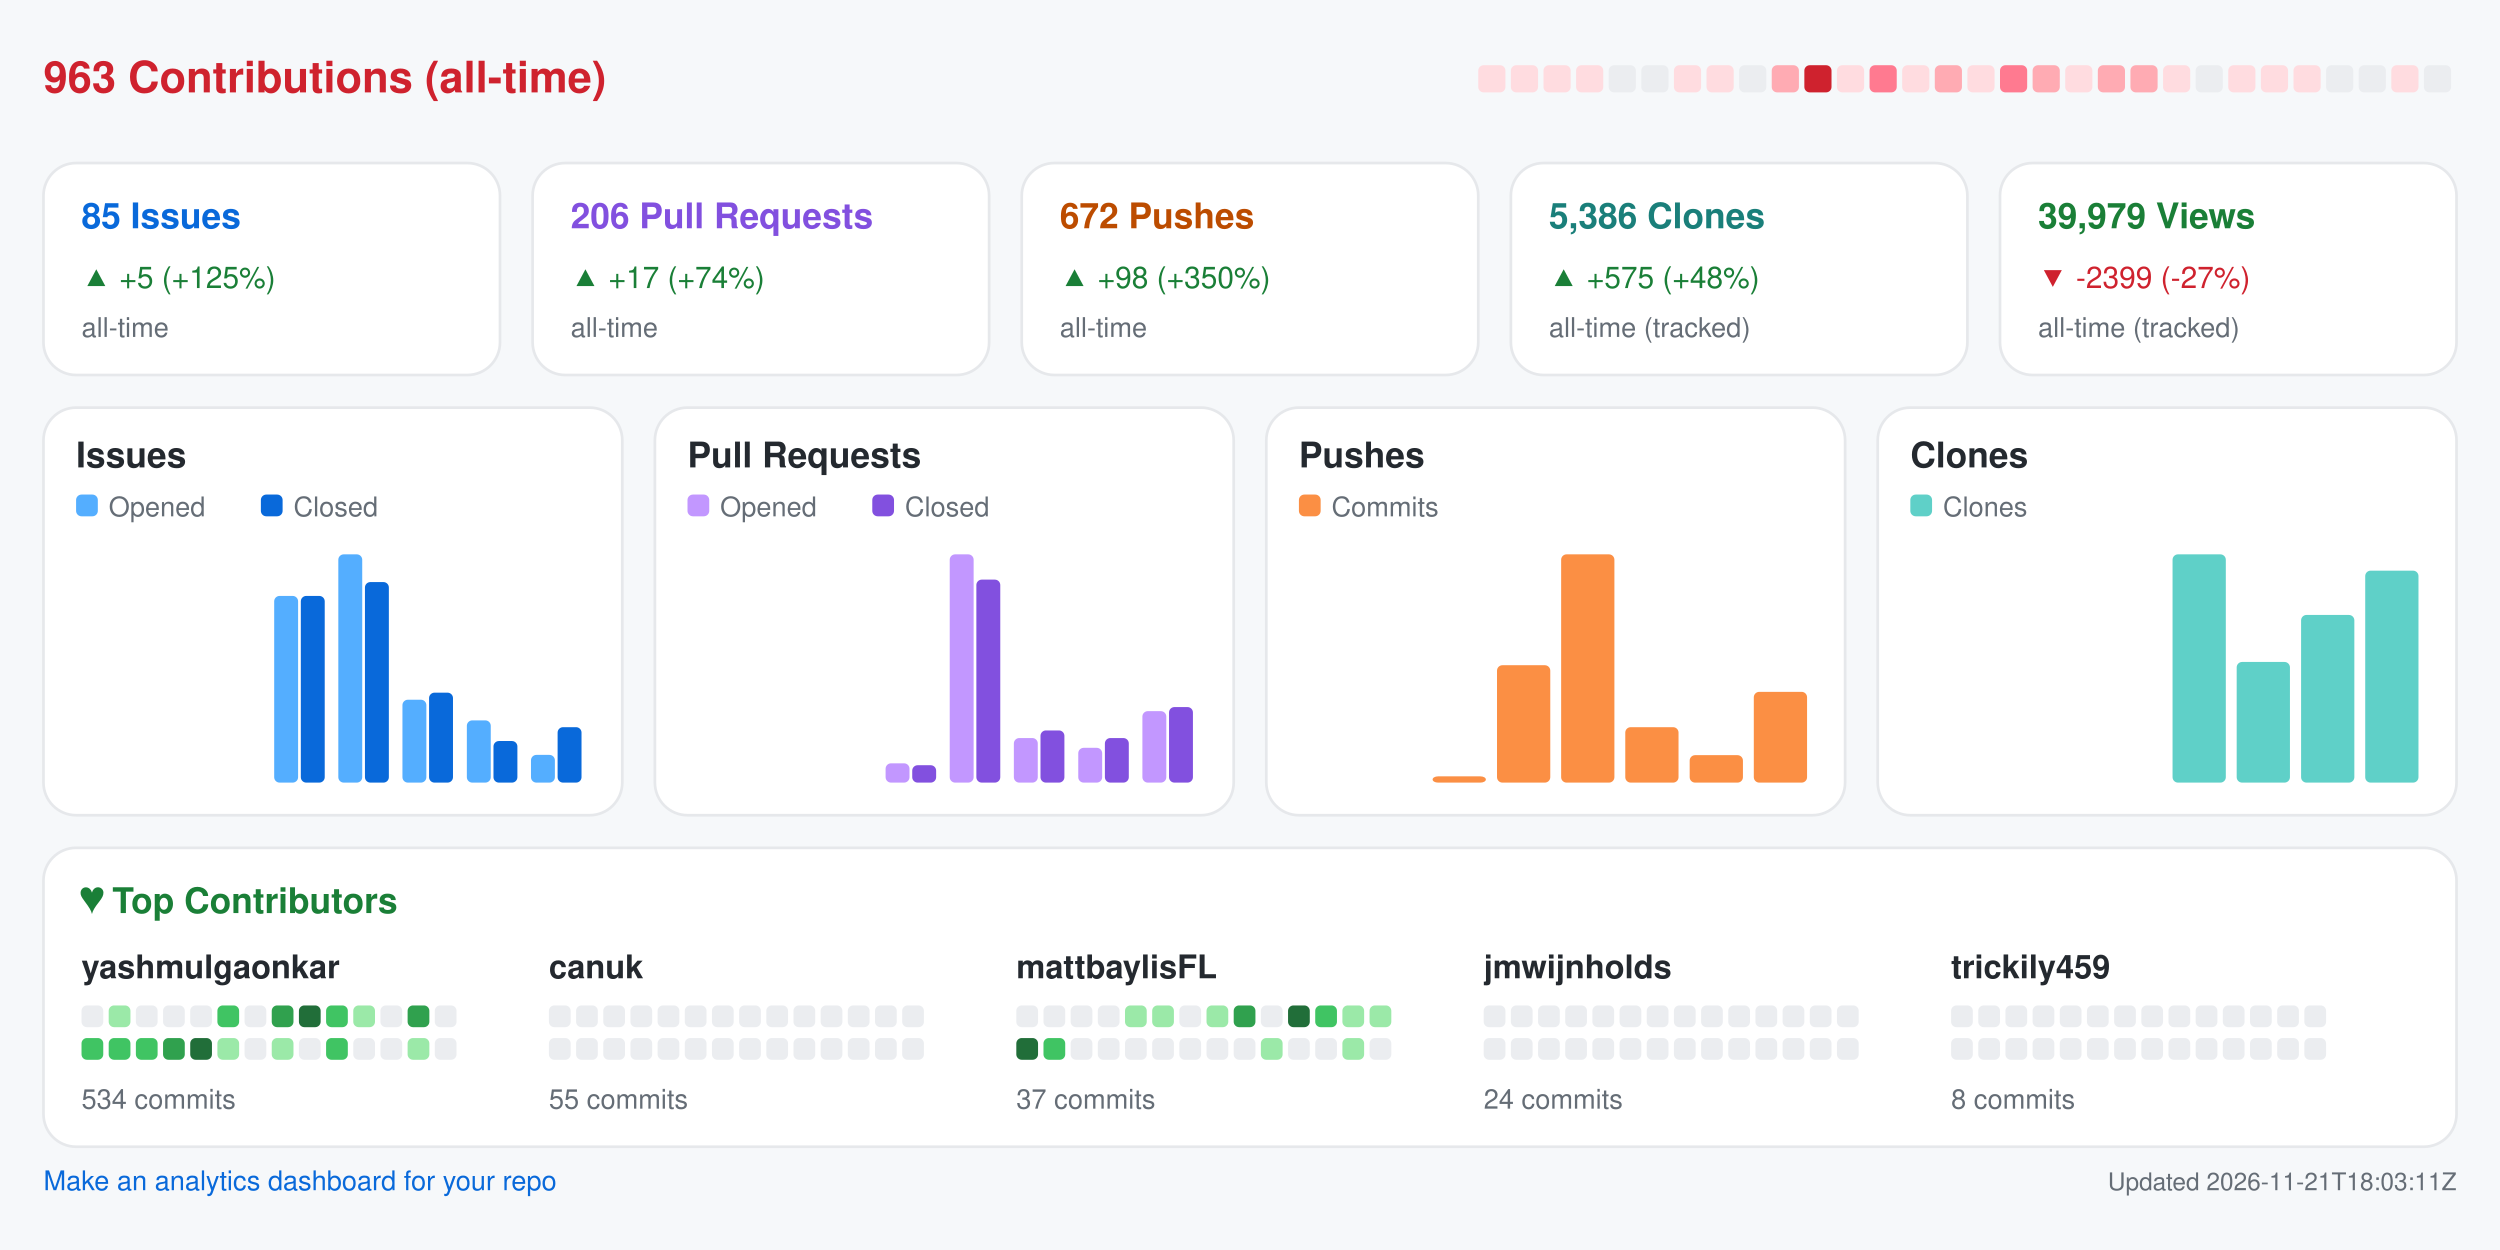
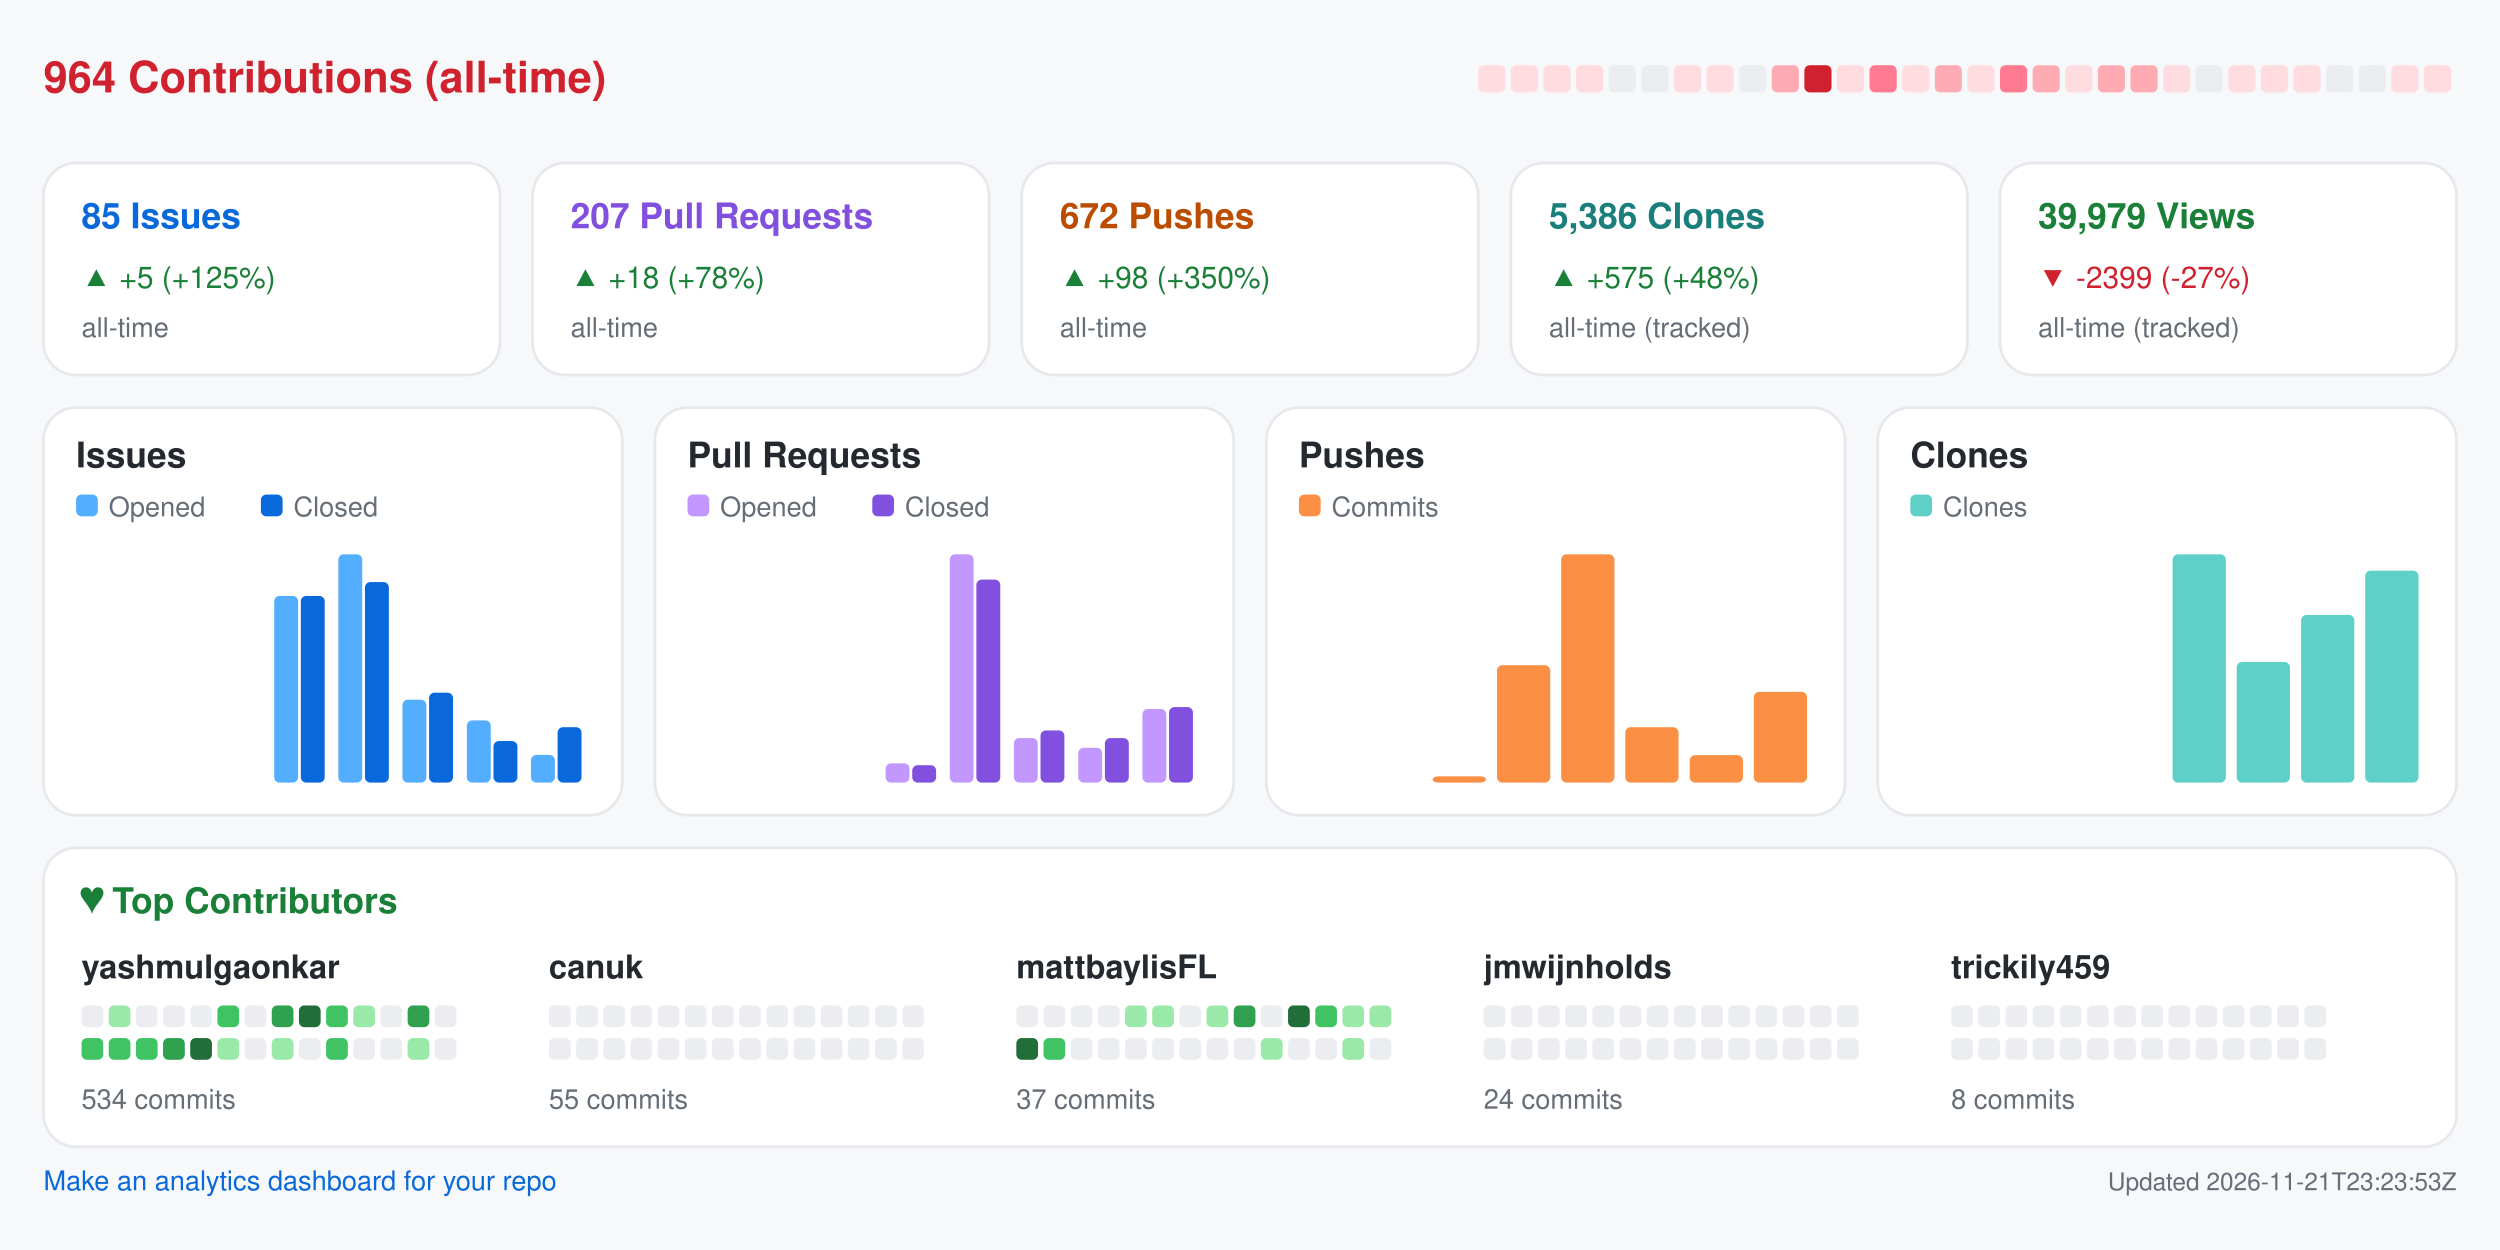
<svg xmlns="http://www.w3.org/2000/svg" width="920" height="460" viewBox="0 0 920 460" role="img" aria-label="Repository analytics for yashmulgaonkar/FlightScnr_Pi">
  <rect x="0.0" y="0.0" width="920.0" height="460.0" rx="0" fill="#f6f8fa" />
-   <text x="16.0" y="34.0" fill="#cf222e" font-size="16" font-family="-apple-system,BlinkMacSystemFont,Segoe UI,Helvetica,Arial,sans-serif" font-weight="600" text-anchor="start">963 Contributions (all-time)</text>
+   <text x="16.0" y="34.0" fill="#cf222e" font-size="16" font-family="-apple-system,BlinkMacSystemFont,Segoe UI,Helvetica,Arial,sans-serif" font-weight="600" text-anchor="start">964 Contributions (all-time)</text>
  <rect x="544.0" y="24.0" width="10.0" height="10.0" rx="2" fill="#ffdce0" />
  <rect x="556.0" y="24.0" width="10.0" height="10.0" rx="2" fill="#ffdce0" />
  <rect x="568.0" y="24.0" width="10.0" height="10.0" rx="2" fill="#ffdce0" />
  <rect x="580.0" y="24.0" width="10.0" height="10.0" rx="2" fill="#ffdce0" />
  <rect x="592.0" y="24.0" width="10.0" height="10.0" rx="2" fill="#ebedf0" />
  <rect x="604.0" y="24.0" width="10.0" height="10.0" rx="2" fill="#ebedf0" />
  <rect x="616.0" y="24.0" width="10.0" height="10.0" rx="2" fill="#ffdce0" />
  <rect x="628.0" y="24.0" width="10.0" height="10.0" rx="2" fill="#ffdce0" />
  <rect x="640.0" y="24.0" width="10.0" height="10.0" rx="2" fill="#ebedf0" />
  <rect x="652.0" y="24.0" width="10.0" height="10.0" rx="2" fill="#ffabb3" />
  <rect x="664.0" y="24.0" width="10.0" height="10.0" rx="2" fill="#cf222e" />
  <rect x="676.0" y="24.0" width="10.0" height="10.0" rx="2" fill="#ffdce0" />
  <rect x="688.0" y="24.0" width="10.0" height="10.0" rx="2" fill="#ff7a90" />
  <rect x="700.0" y="24.0" width="10.0" height="10.0" rx="2" fill="#ffdce0" />
  <rect x="712.0" y="24.0" width="10.0" height="10.0" rx="2" fill="#ffabb3" />
  <rect x="724.0" y="24.0" width="10.0" height="10.0" rx="2" fill="#ffdce0" />
  <rect x="736.0" y="24.0" width="10.0" height="10.0" rx="2" fill="#ff7a90" />
  <rect x="748.0" y="24.0" width="10.0" height="10.0" rx="2" fill="#ffabb3" />
  <rect x="760.0" y="24.0" width="10.0" height="10.0" rx="2" fill="#ffdce0" />
  <rect x="772.0" y="24.0" width="10.0" height="10.0" rx="2" fill="#ffabb3" />
  <rect x="784.0" y="24.0" width="10.0" height="10.0" rx="2" fill="#ffabb3" />
  <rect x="796.0" y="24.0" width="10.0" height="10.0" rx="2" fill="#ffdce0" />
  <rect x="808.0" y="24.0" width="10.0" height="10.0" rx="2" fill="#ebedf0" />
  <rect x="820.0" y="24.0" width="10.0" height="10.0" rx="2" fill="#ffdce0" />
  <rect x="832.0" y="24.0" width="10.0" height="10.0" rx="2" fill="#ffdce0" />
  <rect x="844.0" y="24.0" width="10.0" height="10.0" rx="2" fill="#ffdce0" />
  <rect x="856.0" y="24.0" width="10.0" height="10.0" rx="2" fill="#ebedf0" />
  <rect x="868.0" y="24.0" width="10.0" height="10.0" rx="2" fill="#ebedf0" />
  <rect x="880.0" y="24.0" width="10.0" height="10.0" rx="2" fill="#ffdce0" />
-   <rect x="892.0" y="24.0" width="10.0" height="10.0" rx="2" fill="#ebedf0" />
+   <rect x="892.0" y="24.0" width="10.0" height="10.0" rx="2" fill="#ffdce0" />
  <rect x="16.0" y="60.0" width="168.0" height="78.0" rx="12" fill="#ffffff" stroke="#e6e8eb" />
  <text x="30.0" y="84.0" fill="#0969da" font-size="13" font-family="-apple-system,BlinkMacSystemFont,Segoe UI,Helvetica,Arial,sans-serif" font-weight="600" text-anchor="start">85 Issues</text>
  <text x="30.0" y="106.0" fill="#1a7f37" font-size="11" font-family="-apple-system,BlinkMacSystemFont,Segoe UI,Helvetica,Arial,sans-serif" font-weight="400" text-anchor="start">▲ +5 (+125%)</text>
  <text x="30.0" y="124.0" fill="#656d76" font-size="10" font-family="-apple-system,BlinkMacSystemFont,Segoe UI,Helvetica,Arial,sans-serif" font-weight="400" text-anchor="start">all-time</text>
  <rect x="196.0" y="60.0" width="168.0" height="78.0" rx="12" fill="#ffffff" stroke="#e6e8eb" />
-   <text x="210.0" y="84.0" fill="#8250df" font-size="13" font-family="-apple-system,BlinkMacSystemFont,Segoe UI,Helvetica,Arial,sans-serif" font-weight="600" text-anchor="start">206 Pull Requests</text>
-   <text x="210.0" y="106.0" fill="#1a7f37" font-size="11" font-family="-apple-system,BlinkMacSystemFont,Segoe UI,Helvetica,Arial,sans-serif" font-weight="400" text-anchor="start">▲ +17 (+74%)</text>
+   <text x="210.0" y="84.0" fill="#8250df" font-size="13" font-family="-apple-system,BlinkMacSystemFont,Segoe UI,Helvetica,Arial,sans-serif" font-weight="600" text-anchor="start">207 Pull Requests</text>
+   <text x="210.0" y="106.0" fill="#1a7f37" font-size="11" font-family="-apple-system,BlinkMacSystemFont,Segoe UI,Helvetica,Arial,sans-serif" font-weight="400" text-anchor="start">▲ +18 (+78%)</text>
  <text x="210.0" y="124.0" fill="#656d76" font-size="10" font-family="-apple-system,BlinkMacSystemFont,Segoe UI,Helvetica,Arial,sans-serif" font-weight="400" text-anchor="start">all-time</text>
  <rect x="376.0" y="60.0" width="168.0" height="78.0" rx="12" fill="#ffffff" stroke="#e6e8eb" />
  <text x="390.0" y="84.0" fill="#bc4c00" font-size="13" font-family="-apple-system,BlinkMacSystemFont,Segoe UI,Helvetica,Arial,sans-serif" font-weight="600" text-anchor="start">672 Pushes</text>
  <text x="390.0" y="106.0" fill="#1a7f37" font-size="11" font-family="-apple-system,BlinkMacSystemFont,Segoe UI,Helvetica,Arial,sans-serif" font-weight="400" text-anchor="start">▲ +98 (+350%)</text>
  <text x="390.0" y="124.0" fill="#656d76" font-size="10" font-family="-apple-system,BlinkMacSystemFont,Segoe UI,Helvetica,Arial,sans-serif" font-weight="400" text-anchor="start">all-time</text>
  <rect x="556.0" y="60.0" width="168.0" height="78.0" rx="12" fill="#ffffff" stroke="#e6e8eb" />
  <text x="570.0" y="84.0" fill="#1a7f7a" font-size="13" font-family="-apple-system,BlinkMacSystemFont,Segoe UI,Helvetica,Arial,sans-serif" font-weight="600" text-anchor="start">5,386 Clones</text>
  <text x="570.0" y="106.0" fill="#1a7f37" font-size="11" font-family="-apple-system,BlinkMacSystemFont,Segoe UI,Helvetica,Arial,sans-serif" font-weight="400" text-anchor="start">▲ +575 (+48%)</text>
  <text x="570.0" y="124.0" fill="#656d76" font-size="10" font-family="-apple-system,BlinkMacSystemFont,Segoe UI,Helvetica,Arial,sans-serif" font-weight="400" text-anchor="start">all-time (tracked)</text>
  <rect x="736.0" y="60.0" width="168.0" height="78.0" rx="12" fill="#ffffff" stroke="#e6e8eb" />
  <text x="750.0" y="84.0" fill="#1a7f37" font-size="13" font-family="-apple-system,BlinkMacSystemFont,Segoe UI,Helvetica,Arial,sans-serif" font-weight="600" text-anchor="start">39,979 Views</text>
  <text x="750.0" y="106.0" fill="#cf222e" font-size="11" font-family="-apple-system,BlinkMacSystemFont,Segoe UI,Helvetica,Arial,sans-serif" font-weight="400" text-anchor="start">▼ -2399 (-27%)</text>
  <text x="750.0" y="124.0" fill="#656d76" font-size="10" font-family="-apple-system,BlinkMacSystemFont,Segoe UI,Helvetica,Arial,sans-serif" font-weight="400" text-anchor="start">all-time (tracked)</text>
  <rect x="16.0" y="150.0" width="213.0" height="150.0" rx="12" fill="#ffffff" stroke="#e6e8eb" />
  <text x="28.0" y="172.0" fill="#24292f" font-size="13" font-family="-apple-system,BlinkMacSystemFont,Segoe UI,Helvetica,Arial,sans-serif" font-weight="600" text-anchor="start">Issues</text>
  <rect x="28.0" y="182.0" width="8.0" height="8.0" rx="2" fill="#54aeff" />
  <text x="40.0" y="190.0" fill="#656d76" font-size="10" font-family="-apple-system,BlinkMacSystemFont,Segoe UI,Helvetica,Arial,sans-serif" font-weight="400" text-anchor="start">Opened</text>
  <rect x="96.0" y="182.0" width="8.0" height="8.0" rx="2" fill="#0969da" />
  <text x="108.0" y="190.0" fill="#656d76" font-size="10" font-family="-apple-system,BlinkMacSystemFont,Segoe UI,Helvetica,Arial,sans-serif" font-weight="400" text-anchor="start">Closed</text>
  <rect x="30.0" y="288.0" width="8.8" height="0.0" rx="2" fill="#54aeff" />
  <rect x="39.8" y="288.0" width="8.8" height="0.0" rx="2" fill="#0969da" />
  <rect x="53.6" y="288.0" width="8.8" height="0.0" rx="2" fill="#54aeff" />
  <rect x="63.4" y="288.0" width="8.8" height="0.0" rx="2" fill="#0969da" />
  <rect x="77.2" y="288.0" width="8.8" height="0.0" rx="2" fill="#54aeff" />
  <rect x="87.1" y="288.0" width="8.8" height="0.0" rx="2" fill="#0969da" />
  <rect x="100.9" y="219.3" width="8.8" height="68.7" rx="2" fill="#54aeff" />
  <rect x="110.7" y="219.3" width="8.8" height="68.7" rx="2" fill="#0969da" />
  <rect x="124.5" y="204.0" width="8.8" height="84.0" rx="2" fill="#54aeff" />
  <rect x="134.3" y="214.2" width="8.8" height="73.8" rx="2" fill="#0969da" />
  <rect x="148.1" y="257.5" width="8.8" height="30.5" rx="2" fill="#54aeff" />
  <rect x="157.9" y="254.9" width="8.8" height="33.1" rx="2" fill="#0969da" />
  <rect x="171.8" y="265.1" width="8.8" height="22.9" rx="2" fill="#54aeff" />
  <rect x="181.6" y="272.7" width="8.8" height="15.3" rx="2" fill="#0969da" />
  <rect x="195.4" y="277.8" width="8.8" height="10.2" rx="2" fill="#54aeff" />
  <rect x="205.2" y="267.6" width="8.8" height="20.4" rx="2" fill="#0969da" />
  <rect x="241.0" y="150.0" width="213.0" height="150.0" rx="12" fill="#ffffff" stroke="#e6e8eb" />
  <text x="253.0" y="172.0" fill="#24292f" font-size="13" font-family="-apple-system,BlinkMacSystemFont,Segoe UI,Helvetica,Arial,sans-serif" font-weight="600" text-anchor="start">Pull Requests</text>
  <rect x="253.0" y="182.0" width="8.0" height="8.0" rx="2" fill="#c297ff" />
  <text x="265.0" y="190.0" fill="#656d76" font-size="10" font-family="-apple-system,BlinkMacSystemFont,Segoe UI,Helvetica,Arial,sans-serif" font-weight="400" text-anchor="start">Opened</text>
  <rect x="321.0" y="182.0" width="8.0" height="8.0" rx="2" fill="#8250df" />
  <text x="333.0" y="190.0" fill="#656d76" font-size="10" font-family="-apple-system,BlinkMacSystemFont,Segoe UI,Helvetica,Arial,sans-serif" font-weight="400" text-anchor="start">Closed</text>
  <rect x="255.0" y="288.0" width="8.8" height="0.0" rx="2" fill="#c297ff" />
  <rect x="264.8" y="288.0" width="8.8" height="0.0" rx="2" fill="#8250df" />
  <rect x="278.6" y="288.0" width="8.8" height="0.0" rx="2" fill="#c297ff" />
  <rect x="288.4" y="288.0" width="8.8" height="0.0" rx="2" fill="#8250df" />
  <rect x="302.2" y="288.0" width="8.8" height="0.0" rx="2" fill="#c297ff" />
  <rect x="312.1" y="288.0" width="8.8" height="0.0" rx="2" fill="#8250df" />
  <rect x="325.9" y="280.9" width="8.8" height="7.1" rx="2" fill="#c297ff" />
  <rect x="335.7" y="281.6" width="8.8" height="6.4" rx="2" fill="#8250df" />
  <rect x="349.5" y="204.0" width="8.8" height="84.0" rx="2" fill="#c297ff" />
  <rect x="359.3" y="213.3" width="8.8" height="74.7" rx="2" fill="#8250df" />
  <rect x="373.1" y="271.6" width="8.8" height="16.4" rx="2" fill="#c297ff" />
  <rect x="382.9" y="268.8" width="8.8" height="19.2" rx="2" fill="#8250df" />
  <rect x="396.8" y="275.2" width="8.8" height="12.8" rx="2" fill="#c297ff" />
  <rect x="406.6" y="271.6" width="8.8" height="16.4" rx="2" fill="#8250df" />
-   <rect x="420.4" y="261.7" width="8.8" height="26.3" rx="2" fill="#c297ff" />
+   <rect x="420.4" y="260.9" width="8.8" height="27.1" rx="2" fill="#c297ff" />
  <rect x="430.2" y="260.2" width="8.8" height="27.8" rx="2" fill="#8250df" />
  <rect x="466.0" y="150.0" width="213.0" height="150.0" rx="12" fill="#ffffff" stroke="#e6e8eb" />
  <text x="478.0" y="172.0" fill="#24292f" font-size="13" font-family="-apple-system,BlinkMacSystemFont,Segoe UI,Helvetica,Arial,sans-serif" font-weight="600" text-anchor="start">Pushes</text>
  <rect x="478.0" y="182.0" width="8.0" height="8.0" rx="2" fill="#fb8f44" />
  <text x="490.0" y="190.0" fill="#656d76" font-size="10" font-family="-apple-system,BlinkMacSystemFont,Segoe UI,Helvetica,Arial,sans-serif" font-weight="400" text-anchor="start">Commits</text>
  <rect x="480.0" y="288.0" width="19.6" height="0.0" rx="2" fill="#fb8f44" />
  <rect x="503.6" y="288.0" width="19.6" height="0.0" rx="2" fill="#fb8f44" />
  <rect x="527.2" y="285.7" width="19.6" height="2.3" rx="2" fill="#fb8f44" />
  <rect x="550.9" y="244.8" width="19.6" height="43.2" rx="2" fill="#fb8f44" />
  <rect x="574.5" y="204.0" width="19.6" height="84.0" rx="2" fill="#fb8f44" />
  <rect x="598.1" y="267.6" width="19.6" height="20.4" rx="2" fill="#fb8f44" />
  <rect x="621.8" y="277.9" width="19.6" height="10.1" rx="2" fill="#fb8f44" />
  <rect x="645.4" y="254.6" width="19.6" height="33.4" rx="2" fill="#fb8f44" />
  <rect x="691.0" y="150.0" width="213.0" height="150.0" rx="12" fill="#ffffff" stroke="#e6e8eb" />
  <text x="703.0" y="172.0" fill="#24292f" font-size="13" font-family="-apple-system,BlinkMacSystemFont,Segoe UI,Helvetica,Arial,sans-serif" font-weight="600" text-anchor="start">Clones</text>
  <rect x="703.0" y="182.0" width="8.0" height="8.0" rx="2" fill="#5fd0c8" />
  <text x="715.0" y="190.0" fill="#656d76" font-size="10" font-family="-apple-system,BlinkMacSystemFont,Segoe UI,Helvetica,Arial,sans-serif" font-weight="400" text-anchor="start">Clones</text>
  <rect x="705.0" y="288.0" width="19.6" height="0.0" rx="2" fill="#5fd0c8" />
  <rect x="728.6" y="288.0" width="19.6" height="0.0" rx="2" fill="#5fd0c8" />
  <rect x="752.2" y="288.0" width="19.6" height="0.0" rx="2" fill="#5fd0c8" />
  <rect x="775.9" y="288.0" width="19.6" height="0.0" rx="2" fill="#5fd0c8" />
  <rect x="799.5" y="204.0" width="19.6" height="84.0" rx="2" fill="#5fd0c8" />
  <rect x="823.1" y="243.6" width="19.6" height="44.4" rx="2" fill="#5fd0c8" />
  <rect x="846.8" y="226.3" width="19.6" height="61.7" rx="2" fill="#5fd0c8" />
  <rect x="870.4" y="210.0" width="19.6" height="78.0" rx="2" fill="#5fd0c8" />
  <rect x="16.0" y="312.0" width="888.0" height="110.0" rx="12" fill="#ffffff" stroke="#e6e8eb" />
  <text x="30.0" y="336.0" fill="#1a7f37" font-size="13" font-family="-apple-system,BlinkMacSystemFont,Segoe UI,Helvetica,Arial,sans-serif" font-weight="600" text-anchor="start">♥  Top Contributors</text>
  <text x="30.0" y="360.0" fill="#24292f" font-size="12" font-family="-apple-system,BlinkMacSystemFont,Segoe UI,Helvetica,Arial,sans-serif" font-weight="600" text-anchor="start">yashmulgaonkar</text>
  <rect x="30.0" y="370.0" width="8.0" height="8.0" rx="2" fill="#ebedf0" />
  <rect x="40.0" y="370.0" width="8.0" height="8.0" rx="2" fill="#9be9a8" />
  <rect x="50.0" y="370.0" width="8.0" height="8.0" rx="2" fill="#ebedf0" />
  <rect x="60.0" y="370.0" width="8.0" height="8.0" rx="2" fill="#ebedf0" />
  <rect x="70.0" y="370.0" width="8.0" height="8.0" rx="2" fill="#ebedf0" />
  <rect x="80.0" y="370.0" width="8.0" height="8.0" rx="2" fill="#40c463" />
  <rect x="90.0" y="370.0" width="8.0" height="8.0" rx="2" fill="#ebedf0" />
  <rect x="100.0" y="370.0" width="8.0" height="8.0" rx="2" fill="#30a14e" />
  <rect x="110.0" y="370.0" width="8.0" height="8.0" rx="2" fill="#216e39" />
  <rect x="120.0" y="370.0" width="8.0" height="8.0" rx="2" fill="#40c463" />
  <rect x="130.0" y="370.0" width="8.0" height="8.0" rx="2" fill="#9be9a8" />
  <rect x="140.0" y="370.0" width="8.0" height="8.0" rx="2" fill="#ebedf0" />
  <rect x="150.0" y="370.0" width="8.0" height="8.0" rx="2" fill="#30a14e" />
  <rect x="160.0" y="370.0" width="8.0" height="8.0" rx="2" fill="#ebedf0" />
  <rect x="30.0" y="382.0" width="8.0" height="8.0" rx="2" fill="#40c463" />
  <rect x="40.0" y="382.0" width="8.0" height="8.0" rx="2" fill="#40c463" />
  <rect x="50.0" y="382.0" width="8.0" height="8.0" rx="2" fill="#40c463" />
  <rect x="60.0" y="382.0" width="8.0" height="8.0" rx="2" fill="#30a14e" />
  <rect x="70.0" y="382.0" width="8.0" height="8.0" rx="2" fill="#216e39" />
  <rect x="80.0" y="382.0" width="8.0" height="8.0" rx="2" fill="#9be9a8" />
  <rect x="90.0" y="382.0" width="8.0" height="8.0" rx="2" fill="#ebedf0" />
  <rect x="100.0" y="382.0" width="8.0" height="8.0" rx="2" fill="#9be9a8" />
  <rect x="110.0" y="382.0" width="8.0" height="8.0" rx="2" fill="#ebedf0" />
  <rect x="120.0" y="382.0" width="8.0" height="8.0" rx="2" fill="#40c463" />
  <rect x="130.0" y="382.0" width="8.0" height="8.0" rx="2" fill="#ebedf0" />
  <rect x="140.0" y="382.0" width="8.0" height="8.0" rx="2" fill="#ebedf0" />
  <rect x="150.0" y="382.0" width="8.0" height="8.0" rx="2" fill="#9be9a8" />
  <rect x="160.0" y="382.0" width="8.0" height="8.0" rx="2" fill="#ebedf0" />
  <text x="30.0" y="408.0" fill="#656d76" font-size="10" font-family="-apple-system,BlinkMacSystemFont,Segoe UI,Helvetica,Arial,sans-serif" font-weight="400" text-anchor="start">534 commits</text>
  <text x="202.0" y="360.0" fill="#24292f" font-size="12" font-family="-apple-system,BlinkMacSystemFont,Segoe UI,Helvetica,Arial,sans-serif" font-weight="600" text-anchor="start">canuk</text>
  <rect x="202.0" y="370.0" width="8.0" height="8.0" rx="2" fill="#ebedf0" />
  <rect x="212.0" y="370.0" width="8.0" height="8.0" rx="2" fill="#ebedf0" />
  <rect x="222.0" y="370.0" width="8.0" height="8.0" rx="2" fill="#ebedf0" />
  <rect x="232.0" y="370.0" width="8.0" height="8.0" rx="2" fill="#ebedf0" />
  <rect x="242.0" y="370.0" width="8.0" height="8.0" rx="2" fill="#ebedf0" />
  <rect x="252.0" y="370.0" width="8.0" height="8.0" rx="2" fill="#ebedf0" />
  <rect x="262.0" y="370.0" width="8.0" height="8.0" rx="2" fill="#ebedf0" />
  <rect x="272.0" y="370.0" width="8.0" height="8.0" rx="2" fill="#ebedf0" />
  <rect x="282.0" y="370.0" width="8.0" height="8.0" rx="2" fill="#ebedf0" />
  <rect x="292.0" y="370.0" width="8.0" height="8.0" rx="2" fill="#ebedf0" />
  <rect x="302.0" y="370.0" width="8.0" height="8.0" rx="2" fill="#ebedf0" />
  <rect x="312.0" y="370.0" width="8.0" height="8.0" rx="2" fill="#ebedf0" />
  <rect x="322.0" y="370.0" width="8.0" height="8.0" rx="2" fill="#ebedf0" />
  <rect x="332.0" y="370.0" width="8.0" height="8.0" rx="2" fill="#ebedf0" />
  <rect x="202.0" y="382.0" width="8.0" height="8.0" rx="2" fill="#ebedf0" />
  <rect x="212.0" y="382.0" width="8.0" height="8.0" rx="2" fill="#ebedf0" />
  <rect x="222.0" y="382.0" width="8.0" height="8.0" rx="2" fill="#ebedf0" />
  <rect x="232.0" y="382.0" width="8.0" height="8.0" rx="2" fill="#ebedf0" />
  <rect x="242.0" y="382.0" width="8.0" height="8.0" rx="2" fill="#ebedf0" />
  <rect x="252.0" y="382.0" width="8.0" height="8.0" rx="2" fill="#ebedf0" />
  <rect x="262.0" y="382.0" width="8.0" height="8.0" rx="2" fill="#ebedf0" />
  <rect x="272.0" y="382.0" width="8.0" height="8.0" rx="2" fill="#ebedf0" />
  <rect x="282.0" y="382.0" width="8.0" height="8.0" rx="2" fill="#ebedf0" />
  <rect x="292.0" y="382.0" width="8.0" height="8.0" rx="2" fill="#ebedf0" />
  <rect x="302.0" y="382.0" width="8.0" height="8.0" rx="2" fill="#ebedf0" />
  <rect x="312.0" y="382.0" width="8.0" height="8.0" rx="2" fill="#ebedf0" />
  <rect x="322.0" y="382.0" width="8.0" height="8.0" rx="2" fill="#ebedf0" />
  <rect x="332.0" y="382.0" width="8.0" height="8.0" rx="2" fill="#ebedf0" />
  <text x="202.0" y="408.0" fill="#656d76" font-size="10" font-family="-apple-system,BlinkMacSystemFont,Segoe UI,Helvetica,Arial,sans-serif" font-weight="400" text-anchor="start">55 commits</text>
  <text x="374.0" y="360.0" fill="#24292f" font-size="12" font-family="-apple-system,BlinkMacSystemFont,Segoe UI,Helvetica,Arial,sans-serif" font-weight="600" text-anchor="start">mattbaylisFL</text>
  <rect x="374.0" y="370.0" width="8.0" height="8.0" rx="2" fill="#ebedf0" />
  <rect x="384.0" y="370.0" width="8.0" height="8.0" rx="2" fill="#ebedf0" />
  <rect x="394.0" y="370.0" width="8.0" height="8.0" rx="2" fill="#ebedf0" />
  <rect x="404.0" y="370.0" width="8.0" height="8.0" rx="2" fill="#ebedf0" />
  <rect x="414.0" y="370.0" width="8.0" height="8.0" rx="2" fill="#9be9a8" />
  <rect x="424.0" y="370.0" width="8.0" height="8.0" rx="2" fill="#9be9a8" />
  <rect x="434.0" y="370.0" width="8.0" height="8.0" rx="2" fill="#ebedf0" />
  <rect x="444.0" y="370.0" width="8.0" height="8.0" rx="2" fill="#9be9a8" />
  <rect x="454.0" y="370.0" width="8.0" height="8.0" rx="2" fill="#30a14e" />
  <rect x="464.0" y="370.0" width="8.0" height="8.0" rx="2" fill="#ebedf0" />
  <rect x="474.0" y="370.0" width="8.0" height="8.0" rx="2" fill="#216e39" />
  <rect x="484.0" y="370.0" width="8.0" height="8.0" rx="2" fill="#40c463" />
  <rect x="494.0" y="370.0" width="8.0" height="8.0" rx="2" fill="#9be9a8" />
  <rect x="504.0" y="370.0" width="8.0" height="8.0" rx="2" fill="#9be9a8" />
  <rect x="374.0" y="382.0" width="8.0" height="8.0" rx="2" fill="#216e39" />
  <rect x="384.0" y="382.0" width="8.0" height="8.0" rx="2" fill="#40c463" />
  <rect x="394.0" y="382.0" width="8.0" height="8.0" rx="2" fill="#ebedf0" />
  <rect x="404.0" y="382.0" width="8.0" height="8.0" rx="2" fill="#ebedf0" />
  <rect x="414.0" y="382.0" width="8.0" height="8.0" rx="2" fill="#ebedf0" />
  <rect x="424.0" y="382.0" width="8.0" height="8.0" rx="2" fill="#ebedf0" />
  <rect x="434.0" y="382.0" width="8.0" height="8.0" rx="2" fill="#ebedf0" />
  <rect x="444.0" y="382.0" width="8.0" height="8.0" rx="2" fill="#ebedf0" />
  <rect x="454.0" y="382.0" width="8.0" height="8.0" rx="2" fill="#ebedf0" />
  <rect x="464.0" y="382.0" width="8.0" height="8.0" rx="2" fill="#9be9a8" />
  <rect x="474.0" y="382.0" width="8.0" height="8.0" rx="2" fill="#ebedf0" />
  <rect x="484.0" y="382.0" width="8.0" height="8.0" rx="2" fill="#ebedf0" />
  <rect x="494.0" y="382.0" width="8.0" height="8.0" rx="2" fill="#9be9a8" />
  <rect x="504.0" y="382.0" width="8.0" height="8.0" rx="2" fill="#ebedf0" />
  <text x="374.0" y="408.0" fill="#656d76" font-size="10" font-family="-apple-system,BlinkMacSystemFont,Segoe UI,Helvetica,Arial,sans-serif" font-weight="400" text-anchor="start">37 commits</text>
  <text x="546.0" y="360.0" fill="#24292f" font-size="12" font-family="-apple-system,BlinkMacSystemFont,Segoe UI,Helvetica,Arial,sans-serif" font-weight="600" text-anchor="start">jmwijnholds</text>
  <rect x="546.0" y="370.0" width="8.0" height="8.0" rx="2" fill="#ebedf0" />
  <rect x="556.0" y="370.0" width="8.0" height="8.0" rx="2" fill="#ebedf0" />
  <rect x="566.0" y="370.0" width="8.0" height="8.0" rx="2" fill="#ebedf0" />
  <rect x="576.0" y="370.0" width="8.0" height="8.0" rx="2" fill="#ebedf0" />
  <rect x="586.0" y="370.0" width="8.0" height="8.0" rx="2" fill="#ebedf0" />
  <rect x="596.0" y="370.0" width="8.0" height="8.0" rx="2" fill="#ebedf0" />
  <rect x="606.0" y="370.0" width="8.0" height="8.0" rx="2" fill="#ebedf0" />
  <rect x="616.0" y="370.0" width="8.0" height="8.0" rx="2" fill="#ebedf0" />
  <rect x="626.0" y="370.0" width="8.0" height="8.0" rx="2" fill="#ebedf0" />
  <rect x="636.0" y="370.0" width="8.0" height="8.0" rx="2" fill="#ebedf0" />
  <rect x="646.0" y="370.0" width="8.0" height="8.0" rx="2" fill="#ebedf0" />
  <rect x="656.0" y="370.0" width="8.0" height="8.0" rx="2" fill="#ebedf0" />
  <rect x="666.0" y="370.0" width="8.0" height="8.0" rx="2" fill="#ebedf0" />
  <rect x="676.0" y="370.0" width="8.0" height="8.0" rx="2" fill="#ebedf0" />
  <rect x="546.0" y="382.0" width="8.0" height="8.0" rx="2" fill="#ebedf0" />
  <rect x="556.0" y="382.0" width="8.0" height="8.0" rx="2" fill="#ebedf0" />
  <rect x="566.0" y="382.0" width="8.0" height="8.0" rx="2" fill="#ebedf0" />
  <rect x="576.0" y="382.0" width="8.0" height="8.0" rx="2" fill="#ebedf0" />
  <rect x="586.0" y="382.0" width="8.0" height="8.0" rx="2" fill="#ebedf0" />
  <rect x="596.0" y="382.0" width="8.0" height="8.0" rx="2" fill="#ebedf0" />
  <rect x="606.0" y="382.0" width="8.0" height="8.0" rx="2" fill="#ebedf0" />
  <rect x="616.0" y="382.0" width="8.0" height="8.0" rx="2" fill="#ebedf0" />
  <rect x="626.0" y="382.0" width="8.0" height="8.0" rx="2" fill="#ebedf0" />
  <rect x="636.0" y="382.0" width="8.0" height="8.0" rx="2" fill="#ebedf0" />
  <rect x="646.0" y="382.0" width="8.0" height="8.0" rx="2" fill="#ebedf0" />
  <rect x="656.0" y="382.0" width="8.0" height="8.0" rx="2" fill="#ebedf0" />
  <rect x="666.0" y="382.0" width="8.0" height="8.0" rx="2" fill="#ebedf0" />
  <rect x="676.0" y="382.0" width="8.0" height="8.0" rx="2" fill="#ebedf0" />
  <text x="546.0" y="408.0" fill="#656d76" font-size="10" font-family="-apple-system,BlinkMacSystemFont,Segoe UI,Helvetica,Arial,sans-serif" font-weight="400" text-anchor="start">24 commits</text>
  <text x="718.0" y="360.0" fill="#24292f" font-size="12" font-family="-apple-system,BlinkMacSystemFont,Segoe UI,Helvetica,Arial,sans-serif" font-weight="600" text-anchor="start">trickily459</text>
  <rect x="718.0" y="370.0" width="8.0" height="8.0" rx="2" fill="#ebedf0" />
  <rect x="728.0" y="370.0" width="8.0" height="8.0" rx="2" fill="#ebedf0" />
  <rect x="738.0" y="370.0" width="8.0" height="8.0" rx="2" fill="#ebedf0" />
  <rect x="748.0" y="370.0" width="8.0" height="8.0" rx="2" fill="#ebedf0" />
  <rect x="758.0" y="370.0" width="8.0" height="8.0" rx="2" fill="#ebedf0" />
  <rect x="768.0" y="370.0" width="8.0" height="8.0" rx="2" fill="#ebedf0" />
  <rect x="778.0" y="370.0" width="8.0" height="8.0" rx="2" fill="#ebedf0" />
  <rect x="788.0" y="370.0" width="8.0" height="8.0" rx="2" fill="#ebedf0" />
  <rect x="798.0" y="370.0" width="8.0" height="8.0" rx="2" fill="#ebedf0" />
  <rect x="808.0" y="370.0" width="8.0" height="8.0" rx="2" fill="#ebedf0" />
  <rect x="818.0" y="370.0" width="8.0" height="8.0" rx="2" fill="#ebedf0" />
  <rect x="828.0" y="370.0" width="8.0" height="8.0" rx="2" fill="#ebedf0" />
  <rect x="838.0" y="370.0" width="8.0" height="8.0" rx="2" fill="#ebedf0" />
  <rect x="848.0" y="370.0" width="8.0" height="8.0" rx="2" fill="#ebedf0" />
  <rect x="718.0" y="382.0" width="8.0" height="8.0" rx="2" fill="#ebedf0" />
  <rect x="728.0" y="382.0" width="8.0" height="8.0" rx="2" fill="#ebedf0" />
  <rect x="738.0" y="382.0" width="8.0" height="8.0" rx="2" fill="#ebedf0" />
  <rect x="748.0" y="382.0" width="8.0" height="8.0" rx="2" fill="#ebedf0" />
  <rect x="758.0" y="382.0" width="8.0" height="8.0" rx="2" fill="#ebedf0" />
  <rect x="768.0" y="382.0" width="8.0" height="8.0" rx="2" fill="#ebedf0" />
  <rect x="778.0" y="382.0" width="8.0" height="8.0" rx="2" fill="#ebedf0" />
  <rect x="788.0" y="382.0" width="8.0" height="8.0" rx="2" fill="#ebedf0" />
  <rect x="798.0" y="382.0" width="8.0" height="8.0" rx="2" fill="#ebedf0" />
  <rect x="808.0" y="382.0" width="8.0" height="8.0" rx="2" fill="#ebedf0" />
  <rect x="818.0" y="382.0" width="8.0" height="8.0" rx="2" fill="#ebedf0" />
  <rect x="828.0" y="382.0" width="8.0" height="8.0" rx="2" fill="#ebedf0" />
  <rect x="838.0" y="382.0" width="8.0" height="8.0" rx="2" fill="#ebedf0" />
  <rect x="848.0" y="382.0" width="8.0" height="8.0" rx="2" fill="#ebedf0" />
  <text x="718.0" y="408.0" fill="#656d76" font-size="10" font-family="-apple-system,BlinkMacSystemFont,Segoe UI,Helvetica,Arial,sans-serif" font-weight="400" text-anchor="start">8 commits</text>
  <a href="https://github.com/yashmulgaonkar/repo-analytics" target="_blank" rel="noopener noreferrer">
    <text x="16.0" y="438.0" fill="#0969da" font-size="10" font-family="-apple-system,BlinkMacSystemFont,Segoe UI,Helvetica,Arial,sans-serif" font-weight="400" text-anchor="start">Make an analytics dashboard for your repo</text>
  </a>
-   <text x="904.0" y="438.0" fill="#656d76" font-size="9" font-family="-apple-system,BlinkMacSystemFont,Segoe UI,Helvetica,Arial,sans-serif" font-weight="400" text-anchor="end">Updated 2026-11-21T18:03:11Z</text>
+   <text x="904.0" y="438.0" fill="#656d76" font-size="9" font-family="-apple-system,BlinkMacSystemFont,Segoe UI,Helvetica,Arial,sans-serif" font-weight="400" text-anchor="end">Updated 2026-11-21T23:23:53Z</text>
</svg>
